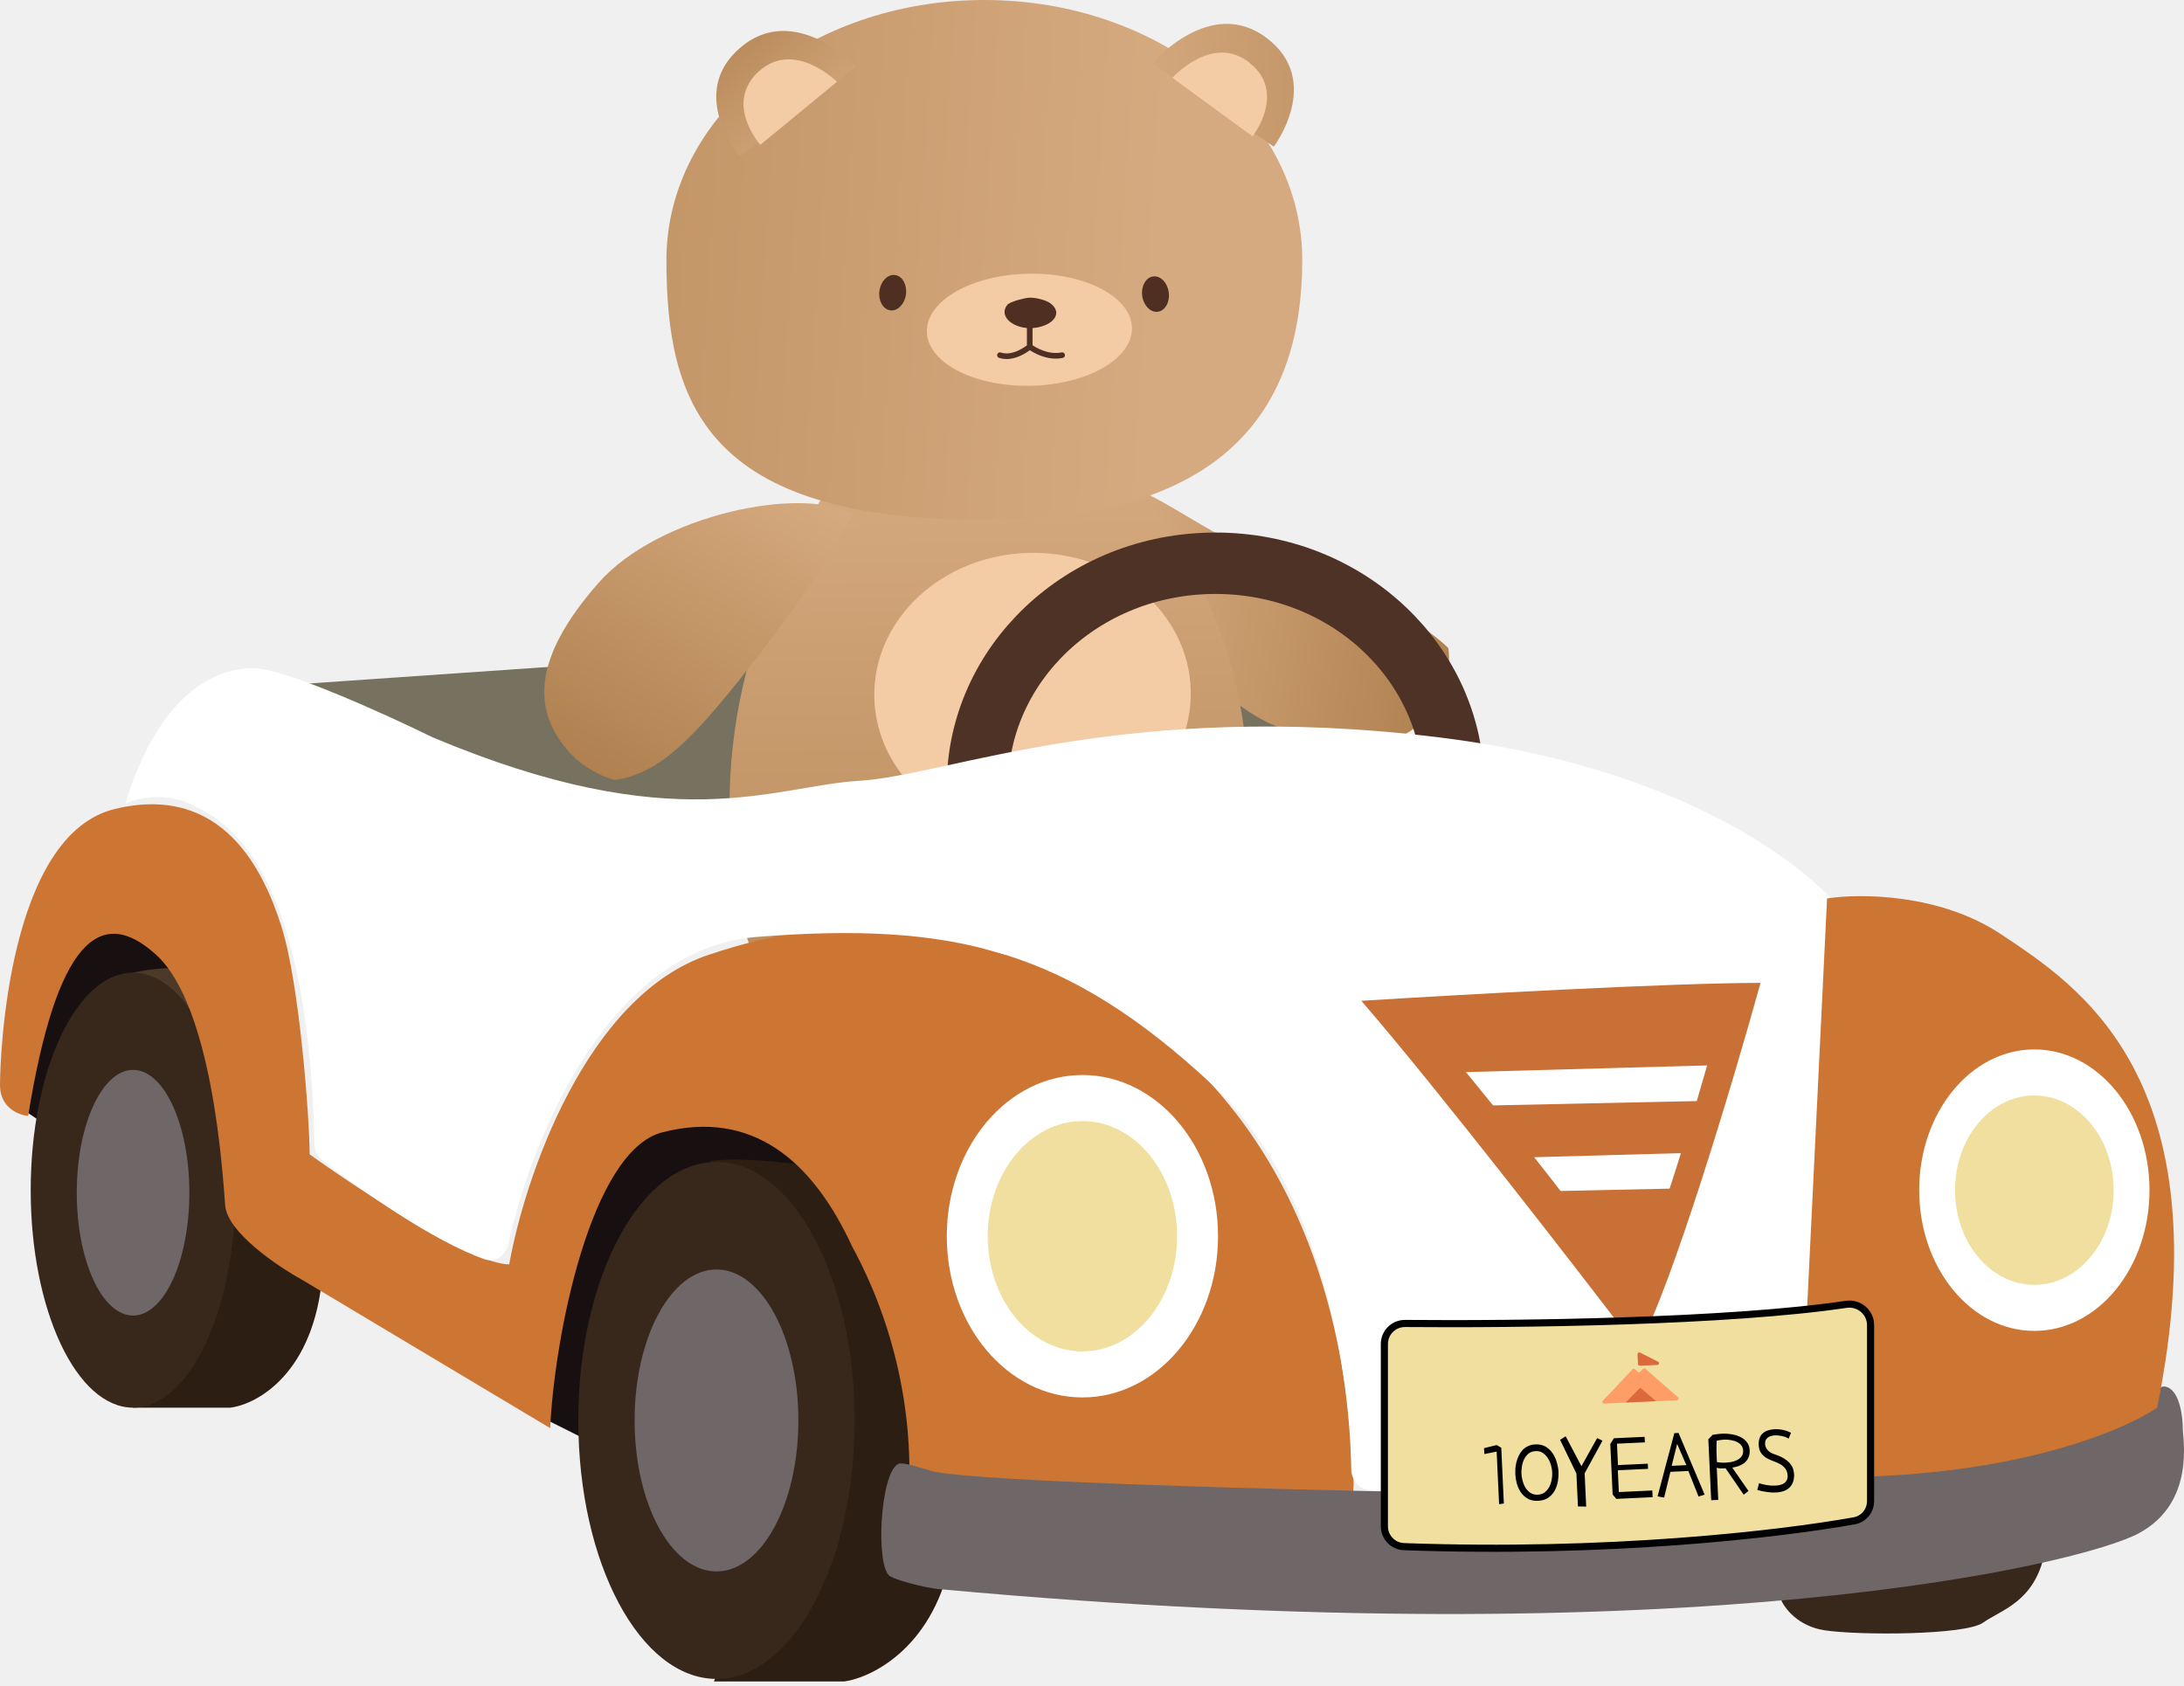
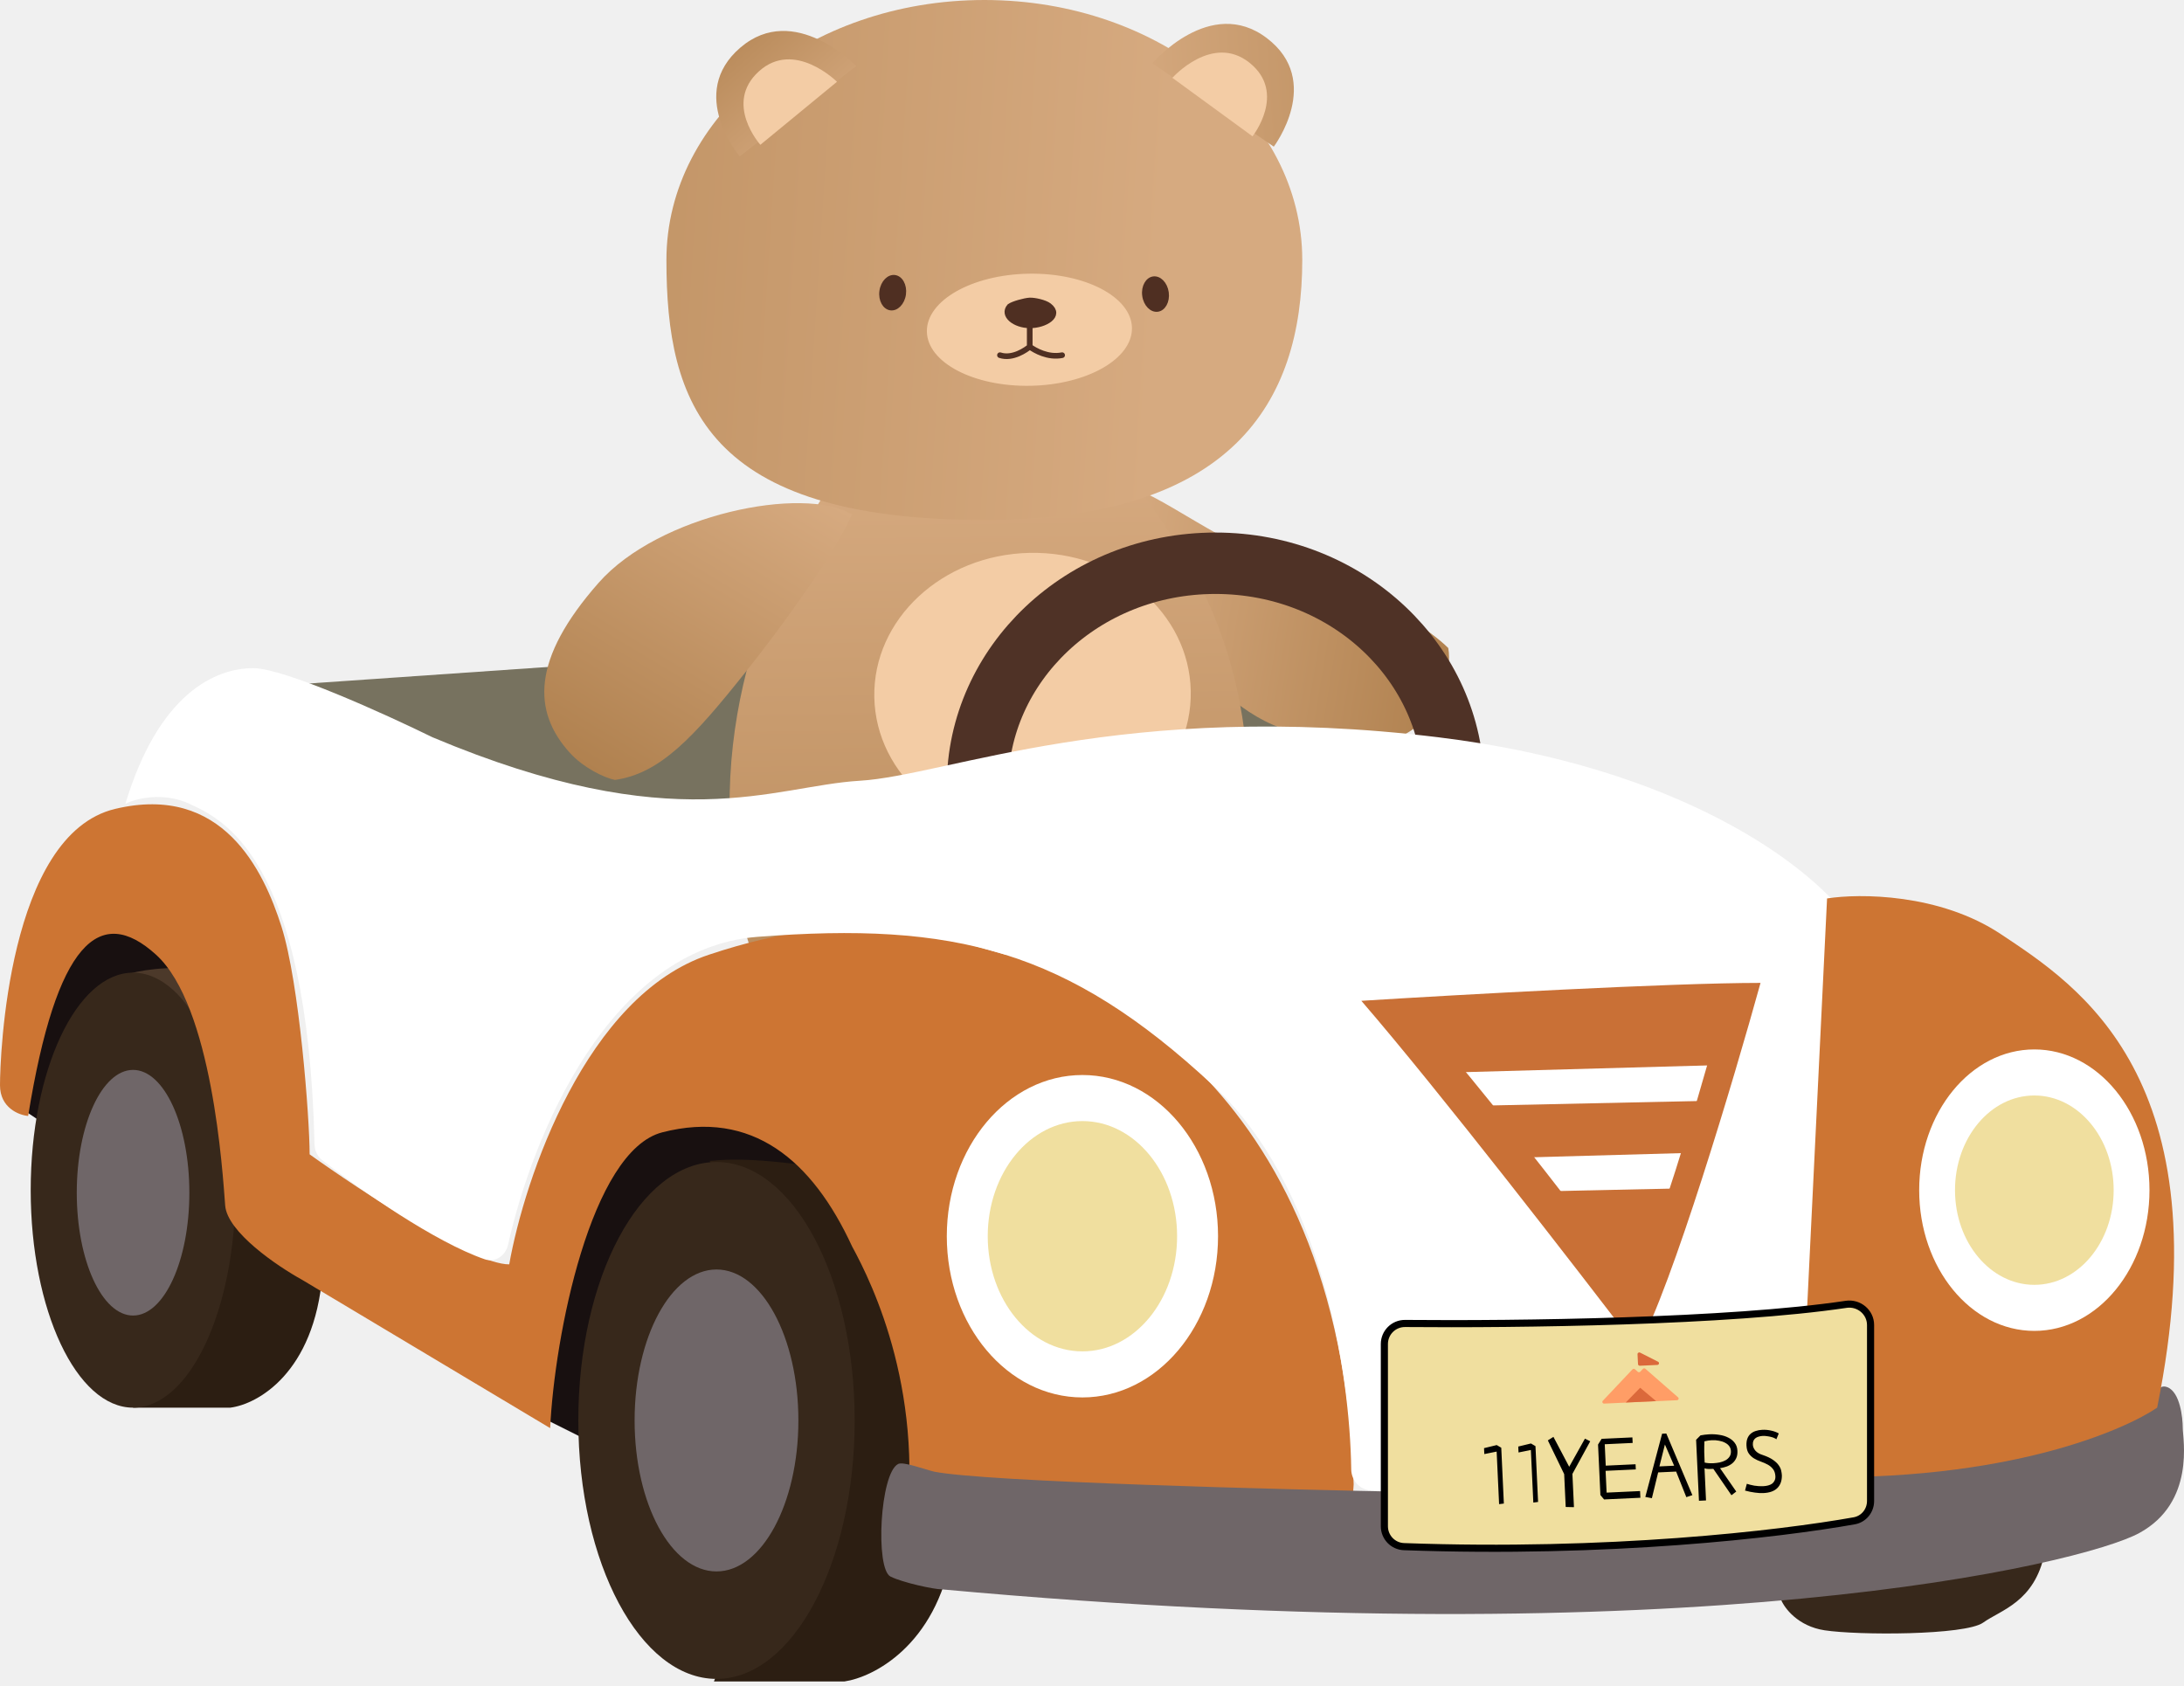
<svg xmlns="http://www.w3.org/2000/svg" width="460" height="355" viewBox="0 0 460 355" fill="none">
-   <path d="M200.885 134.574L57.13 144.506L177.32 187.084L327.691 162.292L209.704 135.264C206.814 134.602 203.843 134.37 200.885 134.574Z" fill="#77725F" />
-   <path d="M269.8 153.321C252.055 147.194 232.735 116.805 237.033 102.641C243.045 102.738 257.588 115.476 274.2 120.345C290.812 125.214 301.676 133.135 305.031 136.487C305.466 138.595 305.146 143.075 303.381 146.527C298.447 156.176 289.563 160.145 269.8 153.321Z" fill="url(#paint0_linear_7246_46071)" />
-   <path d="M153.672 170.55C153.295 132.823 172.199 105.769 178.422 97.023L235.227 95.892C244.742 111.425 262.352 127.684 263.163 168.369C263.799 200.309 245.698 218.759 235.495 221.413C231.474 222.459 216.292 222.933 214.171 221.838C209.916 219.641 211.809 197.16 213.543 190.279L201.845 190.512C203.379 196.948 205.661 218.965 198.701 222.146C195.749 223.496 184.205 222.816 180.922 222.501C177.639 222.186 154.143 217.709 153.672 170.55Z" fill="url(#paint1_linear_7246_46071)" />
-   <path d="M126.066 122.771C138.772 108.333 169.245 102.215 179.433 108.343C177.118 114.048 168.143 127.576 157.119 141.45C146.095 155.323 139.038 162.939 129.514 164.276C127.234 163.825 122.848 161.677 120.028 158.571C112.148 149.887 111.913 138.853 126.066 122.771Z" fill="url(#paint2_linear_7246_46071)" />
+   <path d="M200.885 134.574L57.13 144.506L177.319 187.084L327.691 162.292L209.704 135.264C206.814 134.602 203.842 134.37 200.885 134.574Z" fill="#77725F" />
+   <path d="M269.8 153.321C252.056 147.194 232.735 116.805 237.033 102.641C243.045 102.738 257.589 115.476 274.2 120.345C290.812 125.214 301.676 133.135 305.032 136.487C305.466 138.596 305.147 143.076 303.381 146.527C298.447 156.176 289.564 160.145 269.8 153.321Z" fill="url(#paint0_linear_7246_20259)" />
+   <path d="M153.672 170.55C153.295 132.824 172.199 105.769 178.422 97.023L235.227 95.892C244.742 111.425 262.352 127.684 263.163 168.369C263.799 200.309 245.698 218.76 235.495 221.413C231.474 222.459 216.292 222.933 214.171 221.838C209.916 219.641 211.809 197.16 213.543 190.279L201.845 190.512C203.379 196.948 205.661 218.965 198.701 222.146C195.749 223.496 184.205 222.816 180.922 222.501C177.639 222.186 154.144 217.709 153.672 170.55Z" fill="url(#paint1_linear_7246_20259)" />
+   <path d="M126.066 122.771C138.772 108.333 169.245 102.215 179.433 108.343C177.118 114.048 168.143 127.576 157.119 141.45C146.095 155.323 139.038 162.939 129.514 164.276C127.234 163.825 122.848 161.677 120.028 158.571C112.148 149.887 111.913 138.853 126.066 122.771Z" fill="url(#paint2_linear_7246_20259)" />
  <ellipse cx="217.475" cy="146.209" rx="33.332" ry="29.765" transform="rotate(-1.14118 217.475 146.209)" fill="#F3CCA5" />
-   <path d="M274.287 54.76C274.287 85.002 259.22 109.519 207.325 109.519C148.734 109.519 140.364 85.002 140.364 54.76C140.364 24.517 170.343 -4.19617e-05 207.325 -4.19617e-05C244.307 -4.19617e-05 274.287 24.517 274.287 54.76Z" fill="url(#paint3_linear_7246_46071)" />
+   <path d="M274.287 54.76C274.287 85.002 259.22 109.519 207.325 109.519C148.734 109.519 140.364 85.002 140.364 54.76C140.364 24.517 170.343 0 207.325 0C244.307 0 274.287 24.517 274.287 54.76Z" fill="url(#paint3_linear_7246_20259)" />
  <ellipse cx="216.818" cy="69.454" rx="21.602" ry="11.807" transform="rotate(-1.05377 216.818 69.4543)" fill="#F3CCA5" />
-   <path d="M216.9 68.525C213.737 68.502 211.059 66.399 212.647 64.55C213.377 64.013 215.857 63.345 216.873 63.293C217.837 63.244 220.035 63.707 220.935 64.397C223.61 66.45 220.063 68.548 216.9 68.525Z" fill="#4F2F22" stroke="#4F2F22" stroke-width="1.19" stroke-linecap="round" />
-   <path d="M216.884 68.264V73.025M216.884 73.025C217.975 73.819 220.733 75.406 223.709 74.811M216.884 73.025C216.19 73.621 213.293 75.704 210.615 74.811" stroke="#4F2F22" stroke-width="1.19" stroke-linecap="round" />
-   <path d="M188.479 58.224C189.137 58.312 189.708 58.75 190.089 59.429C190.469 60.109 190.649 61.014 190.519 61.983C190.388 62.952 189.976 63.779 189.429 64.333C188.882 64.888 188.216 65.159 187.558 65.071C186.9 64.983 186.328 64.545 185.948 63.865C185.567 63.186 185.388 62.279 185.519 61.311C185.649 60.342 186.061 59.516 186.607 58.961C187.154 58.406 187.821 58.135 188.479 58.224Z" fill="#4F2F22" stroke="#4F2F22" stroke-width="0.595" />
-   <path d="M242.912 58.519C242.254 58.607 241.683 59.045 241.303 59.724C240.922 60.404 240.743 61.309 240.873 62.278C241.003 63.247 241.416 64.074 241.962 64.629C242.509 65.183 243.175 65.455 243.833 65.366C244.492 65.278 245.063 64.84 245.444 64.16C245.824 63.481 246.003 62.575 245.873 61.606C245.742 60.637 245.331 59.811 244.784 59.256C244.237 58.702 243.571 58.43 242.912 58.519Z" fill="#4F2F22" stroke="#4F2F22" stroke-width="0.595" />
-   <path d="M266.818 8.022C278.725 17.073 268.288 30.892 268.288 30.892L242.709 13.325C242.709 13.325 254.911 -1.029 266.818 8.022Z" fill="url(#paint4_linear_7246_46071)" />
+   <path d="M216.9 68.525C213.737 68.502 211.059 66.399 212.648 64.55C213.377 64.013 215.858 63.345 216.873 63.293C217.837 63.244 220.036 63.708 220.935 64.397C223.61 66.45 220.063 68.548 216.9 68.525Z" fill="#4F2F22" stroke="#4F2F22" stroke-width="1.19" stroke-linecap="round" />
+   <path d="M216.884 68.264V73.025M216.884 73.025C217.975 73.819 220.733 75.406 223.709 74.811M216.884 73.025C216.189 73.621 213.293 75.704 210.615 74.811" stroke="#4F2F22" stroke-width="1.19" stroke-linecap="round" />
+   <path d="M188.479 58.224C189.137 58.312 189.708 58.75 190.088 59.429C190.469 60.109 190.649 61.014 190.518 61.983C190.388 62.952 189.975 63.779 189.429 64.333C188.882 64.888 188.216 65.159 187.558 65.071C186.9 64.983 186.328 64.545 185.947 63.865C185.567 63.186 185.388 62.279 185.518 61.311C185.649 60.342 186.06 59.516 186.607 58.961C187.154 58.406 187.82 58.135 188.479 58.224Z" fill="#4F2F22" stroke="#4F2F22" stroke-width="0.595" />
+   <path d="M242.912 58.519C242.254 58.607 241.683 59.045 241.303 59.724C240.922 60.404 240.742 61.309 240.873 62.278C241.003 63.247 241.415 64.074 241.962 64.629C242.509 65.183 243.175 65.455 243.833 65.366C244.491 65.278 245.063 64.84 245.444 64.16C245.824 63.481 246.003 62.575 245.872 61.606C245.742 60.637 245.33 59.811 244.784 59.256C244.237 58.702 243.57 58.43 242.912 58.519Z" fill="#4F2F22" stroke="#4F2F22" stroke-width="0.595" />
+   <path d="M266.818 8.022C278.725 17.073 268.288 30.892 268.288 30.892L242.709 13.325C242.709 13.325 254.911 -1.029 266.818 8.022Z" fill="url(#paint4_linear_7246_20259)" />
  <path d="M263.223 13.252C271.065 19.575 263.808 28.71 263.808 28.71L246.928 16.393C246.928 16.393 255.381 6.929 263.223 13.252Z" fill="#F3CCA5" />
-   <path d="M155.947 10.017C144.583 19.741 155.801 32.934 155.801 32.934L180.322 13.919C180.322 13.919 167.312 0.293 155.947 10.017Z" fill="url(#paint5_linear_7246_46071)" />
-   <path d="M159.839 15.03C152.375 21.796 160.148 30.497 160.148 30.497L176.288 17.225C176.288 17.225 167.303 8.265 159.839 15.03Z" fill="#F3CCA5" />
+   <path d="M155.947 10.017C144.583 19.741 155.801 32.934 155.801 32.934L180.322 13.919C180.322 13.919 167.312 0.293 155.947 10.017Z" fill="url(#paint5_linear_7246_20259)" />
+   <path d="M159.839 15.03C152.375 21.796 160.148 30.497 160.148 30.497L176.288 17.225C176.288 17.225 167.302 8.265 159.839 15.03Z" fill="#F3CCA5" />
  <path d="M256.008 118.636C284.054 118.636 306.132 139.982 306.132 165.526C306.132 191.069 284.054 212.415 256.008 212.415C227.962 212.415 205.885 191.069 205.885 165.526C205.885 139.982 227.962 118.636 256.008 118.636Z" stroke="#4F3226" stroke-width="12.935" />
  <path d="M12 238.5L3 232.5L16 189L47.5 197.5L12 238.5Z" fill="#181010" />
-   <path d="M48.507 296.494H28.026L48.507 251.221L67.91 268.468C66.185 289.164 54.256 295.776 48.507 296.494Z" fill="#2C1E12" />
+   <path d="M48.507 296.494H28.026L48.507 251.221L67.909 268.468C66.185 289.164 54.256 295.776 48.507 296.494Z" fill="#2C1E12" />
  <path d="M45 205C38.6 203 30.667 204.167 27.5 205L35 216.5L55 223.5L45 205Z" fill="#4C392A" />
  <ellipse cx="28.026" cy="250.682" rx="21.559" ry="45.812" fill="#37281B" />
  <ellipse cx="28.026" cy="251.221" rx="11.857" ry="25.87" fill="#6F6668" />
  <path d="M128 305.5L112 297.5L116 248.5L138 228L175.5 234.5L128 305.5Z" fill="#181010" />
  <path d="M177.858 354.163H150.371L170 304L149.5 244.5C150.833 244.5 155.6 243.5 170 245.5C184.4 247.5 198.96 281.715 203.19 297.572C203.729 299.369 203.944 307.812 200.495 327.215C197.045 346.618 183.967 353.265 177.858 354.163Z" fill="#2C1E12" />
  <ellipse cx="150.91" cy="299.189" rx="29.104" ry="54.435" fill="#37281B" />
  <ellipse cx="150.91" cy="299.189" rx="17.247" ry="31.799" fill="#6F6668" />
  <path d="M0 228.585C0 233.328 3.952 234.873 5.929 235.052C11.857 198.403 21.02 190.318 32.877 201.097C44.734 211.877 46.89 246.909 47.429 253.916C47.86 259.521 58.388 266.671 63.598 269.546L115.877 300.806C116.776 281.583 124.409 242.381 139.5 238.5C158.364 233.649 171.07 244.328 179.475 262.539C183.787 270.444 195.429 294.231 190.255 326.137C220.257 330.269 277.567 336.485 284.034 328.293L285.112 312.663C282.418 225.89 225.826 204.87 211.813 201.097C197.8 197.325 181.631 190.318 149.293 201.097C123.423 209.721 110.488 248.167 107.254 266.312C99.493 266.312 75.994 250.862 65.215 243.137C65.215 235.591 63.059 207.026 59.286 195.169C55.513 183.312 46.89 164.987 24.253 170.376C1.617 175.766 0 222.656 0 228.585Z" fill="#CD7533" />
  <path d="M384.282 343.384C378.677 342.522 375.838 338.713 375.119 336.917V330.988L430.633 327.215C428.477 337.456 421.47 339.073 417.698 341.768C413.925 344.462 391.288 344.462 384.282 343.384Z" fill="#37281B" />
  <path d="M456.503 292.183C454.347 291.32 453.808 294.338 453.808 295.955C434.406 311.046 330.385 314.28 299.125 314.28C269.482 313.741 207.501 312.124 196.722 309.968C194.566 309.429 190.254 307.813 189.177 308.352C185.32 310.28 184.326 330.449 187.56 332.066C190.147 333.36 196.722 334.761 198.339 334.761C356.795 349.313 438.717 329.371 450.574 322.904C462.432 316.436 459.737 302.962 459.737 300.806C459.737 298.65 459.198 293.261 456.503 292.183Z" fill="#6F6668" />
-   <path d="M302.898 155.285C353.98 161.515 380.828 182.245 388.836 192.913C389.402 193.667 389.64 194.6 389.581 195.541L382.777 304.933C382.705 306.086 382.205 307.178 381.201 307.75C368.567 314.956 317.346 314.965 288.796 313.911C286.442 313.825 284.632 311.861 284.6 309.506C284.321 288.988 278.352 249.862 255.469 228.585C224.748 200.019 201.034 194.091 159.533 197.325C128.308 199.758 112.117 239.25 107.013 262.174C106.502 264.466 104.318 266.006 102.099 265.239C91.583 261.602 76.197 250.834 67.887 244.389C66.87 243.6 66.281 242.355 66.25 241.068C64.808 180.437 46.812 172.496 39.883 169.298C34.278 166.711 28.565 168.221 26.409 169.298C33.416 146.123 45.273 140.733 53.357 140.733C59.825 140.733 81.204 150.435 91.085 155.285C142.287 176.844 162.767 165.526 181.092 164.448C199.417 163.37 236.605 147.201 302.898 155.285Z" fill="white" />
+   <path d="M302.898 155.285C353.98 161.515 380.828 182.245 388.836 192.913C389.402 193.667 389.64 194.6 389.581 195.541L382.777 304.933C382.705 306.086 382.205 307.178 381.202 307.75C368.567 314.956 317.346 314.965 288.796 313.911C286.442 313.825 284.632 311.861 284.6 309.506C284.322 288.988 278.353 249.862 255.469 228.585C224.748 200.019 201.034 194.091 159.534 197.325C128.309 199.758 112.117 239.25 107.013 262.174C106.502 264.466 104.318 266.006 102.099 265.239C91.583 261.602 76.198 250.834 67.887 244.389C66.87 243.6 66.281 242.355 66.25 241.068C64.808 180.437 46.812 172.496 39.883 169.298C34.278 166.711 28.565 168.221 26.409 169.298C33.416 146.123 45.273 140.733 53.358 140.733C59.825 140.733 81.204 150.435 91.085 155.285C142.287 176.844 162.767 165.526 181.092 164.448C199.417 163.37 236.606 147.201 302.898 155.285Z" fill="white" />
  <path d="M370.808 207.026C351.836 207.026 306.85 209.541 286.729 210.799C303.114 229.77 332.361 267.57 344.937 284.098C352.267 270.732 365.238 227.147 370.808 207.026Z" fill="#C97036" />
-   <mask id="mask0_7246_46071" style="mask-type:alpha" maskUnits="userSpaceOnUse" x="305" y="218" width="57" height="53">
-     <path d="M361.106 218.883C348.458 218.883 318.468 220.572 305.054 221.416C315.977 234.152 335.475 259.528 343.859 270.624C348.746 261.651 357.393 232.391 361.106 218.883Z" fill="white" />
+   <mask id="mask0_7246_20259" style="mask-type:alpha" maskUnits="userSpaceOnUse" x="305" y="218" width="57" height="53">
+     <path d="M361.106 218.883C348.459 218.883 318.468 220.572 305.054 221.416C315.977 234.152 335.476 259.528 343.859 270.624C348.746 261.651 357.393 232.391 361.106 218.883Z" fill="white" />
  </mask>
-   <g mask="url(#mask0_7246_46071)">
-     <path d="M364.34 224.273L306.132 225.89L311.521 232.896L361.645 231.818L364.34 224.273Z" fill="white" />
-     <path d="M364.34 242.598L306.132 244.215L311.521 251.221L361.645 250.143L364.34 242.598Z" fill="white" />
+   <g mask="url(#mask0_7246_20259)">
+     <path d="M364.34 224.273L306.132 225.89L311.522 232.896L361.645 231.818L364.34 224.273Z" fill="white" />
+     <path d="M364.34 242.598L306.132 244.215L311.522 251.221L361.645 250.143L364.34 242.598Z" fill="white" />
  </g>
  <path d="M421.47 196.786C408.535 188.162 391.648 188.162 384.821 189.24L378.892 311.046C423.303 312.34 448.059 300.806 454.347 296.494C468.36 226.968 437.639 207.565 421.47 196.786Z" fill="#CD7533" />
  <ellipse cx="227.982" cy="260.384" rx="28.565" ry="33.955" fill="white" />
  <ellipse cx="227.982" cy="260.384" rx="19.942" ry="24.253" fill="#F0DF9F" />
  <ellipse cx="428.477" cy="250.682" rx="24.253" ry="29.643" fill="white" />
  <ellipse cx="428.477" cy="250.682" rx="16.708" ry="19.942" fill="#F0DF9F" />
-   <path d="M388.839 274.729C364.13 278.419 319.762 278.984 295.945 278.761C293.539 278.739 291.58 280.679 291.58 283.086V321.475C291.58 323.782 293.397 325.682 295.702 325.766C338.689 327.332 374.638 323.168 390.544 320.326C392.559 319.966 393.983 318.2 393.983 316.153V279.081C393.983 276.372 391.518 274.329 388.839 274.729Z" fill="#F0DF9F" stroke="black" stroke-width="1.5" />
-   <path d="M312.63 306.27L312.571 305.021L315.245 304.372L316.199 304.933L316.747 316.69L315.744 316.817L315.228 305.745L312.63 306.27ZM319.161 310.484C319.143 310.082 319.15 309.658 319.183 309.212C319.228 308.753 319.308 308.298 319.422 307.849C319.548 307.386 319.716 306.948 319.925 306.535C320.134 306.108 320.392 305.733 320.7 305.409C321.021 305.071 321.405 304.798 321.852 304.589C322.3 304.379 322.812 304.261 323.389 304.234C324.248 304.194 324.982 304.362 325.592 304.737C326.201 305.112 326.694 305.593 327.071 306.181C327.462 306.768 327.747 307.414 327.928 308.118C328.122 308.809 328.233 309.456 328.261 310.06C328.288 310.65 328.244 311.291 328.129 311.983C328.013 312.674 327.794 313.323 327.473 313.93C327.151 314.523 326.704 315.028 326.131 315.445C325.558 315.848 324.829 316.071 323.943 316.112C323.057 316.153 322.317 315.993 321.721 315.631C321.126 315.268 320.641 314.807 320.265 314.246C319.902 313.671 319.631 313.052 319.452 312.387C319.286 311.709 319.189 311.075 319.161 310.484ZM320.45 310.424C320.47 310.854 320.546 311.328 320.677 311.846C320.809 312.364 321.007 312.853 321.27 313.311C321.547 313.756 321.9 314.129 322.331 314.432C322.762 314.721 323.279 314.852 323.883 314.824C324.5 314.795 325.01 314.616 325.412 314.288C325.826 313.946 326.143 313.541 326.364 313.074C326.597 312.592 326.755 312.087 326.838 311.559C326.921 311.03 326.952 310.551 326.932 310.122C326.91 309.652 326.826 309.152 326.681 308.62C326.535 308.089 326.317 307.602 326.027 307.158C325.75 306.7 325.397 306.326 324.966 306.037C324.549 305.747 324.045 305.616 323.455 305.644C322.837 305.672 322.328 305.851 321.926 306.179C321.538 306.506 321.227 306.911 320.994 307.393C320.774 307.86 320.623 308.372 320.541 308.927C320.459 309.469 320.428 309.968 320.45 310.424ZM334.088 317.334L332.351 317.294L332.028 310.368L328.59 303.266L329.766 302.525L333.086 308.826L336.401 302.901L337.516 303.455L333.761 310.328L334.088 317.334ZM348.012 313.94L348.078 315.35L340.428 315.706L339.658 314.774L339.162 304.144L339.913 302.939L346.395 302.637L346.45 303.805L340.571 304.079L340.782 308.588L347.063 308.295L347.113 309.382L340.752 309.679L340.966 314.269L348.012 313.94ZM352.087 308.747L355.188 308.602L353.244 304.133L352.087 308.747ZM350.503 315.438L349.119 315.18L352.654 301.861L353.54 301.819L359.027 314.799L357.756 315.221L355.608 309.834L351.823 310.01L350.503 315.438ZM361.589 309.151L361.904 315.915L360.414 315.985L359.815 303.141L360.74 302.21C361.047 302.155 361.354 302.107 361.662 302.066C361.983 302.024 362.297 301.996 362.606 301.982C363.331 301.948 364.039 301.989 364.73 302.105C365.421 302.207 366.042 302.4 366.593 302.684C367.144 302.954 367.591 303.316 367.935 303.771C368.293 304.225 368.487 304.788 368.518 305.459C368.546 306.063 368.463 306.578 368.267 307.004C368.072 307.43 367.8 307.792 367.451 308.091C367.101 308.376 366.701 308.603 366.252 308.772C365.802 308.928 365.336 309.044 364.856 309.12L368.273 314.045L367.26 314.818L363.45 309.266C363.128 309.281 362.812 309.289 362.503 309.29C362.194 309.291 361.889 309.245 361.589 309.151ZM361.613 307.939C362.143 308.063 362.751 308.108 363.435 308.076C363.878 308.056 364.326 308.001 364.779 307.913C365.232 307.811 365.635 307.664 365.989 307.473C366.356 307.268 366.647 307.005 366.861 306.686C367.074 306.367 367.171 305.979 367.149 305.522C367.131 305.133 367.014 304.789 366.798 304.49C366.583 304.19 366.289 303.949 365.917 303.764C365.558 303.566 365.135 303.424 364.647 303.339C364.171 303.24 363.658 303.204 363.108 303.229C362.853 303.241 362.599 303.267 362.345 303.305C362.091 303.344 361.831 303.397 361.565 303.463C361.532 304.177 361.52 304.931 361.53 305.724C361.553 306.517 361.581 307.255 361.613 307.939ZM377.225 301.804L376.718 303.039C376.647 302.961 376.515 302.88 376.323 302.795C376.13 302.696 375.897 302.613 375.625 302.545C375.367 302.476 375.082 302.422 374.77 302.383C374.459 302.33 374.155 302.311 373.86 302.324C373.565 302.338 373.284 302.385 373.019 302.465C372.766 302.53 372.543 302.635 372.348 302.778C372.153 302.922 372 303.111 371.89 303.344C371.793 303.578 371.752 303.855 371.767 304.177C371.787 304.607 371.968 305.029 372.31 305.443C372.665 305.844 373.191 306.149 373.887 306.358C374.789 306.666 375.497 307.003 376.012 307.369C376.54 307.734 376.934 308.106 377.194 308.484C377.467 308.861 377.646 309.236 377.73 309.609C377.815 309.982 377.865 310.329 377.88 310.651C377.891 311.767 377.576 312.649 376.934 313.298C376.292 313.946 375.313 314.301 373.998 314.363C373.461 314.388 372.867 314.355 372.218 314.264C371.582 314.186 370.882 314.044 370.12 313.837L370.497 312.408C370.92 312.549 371.444 312.68 372.068 312.798C372.705 312.903 373.333 312.941 373.95 312.912C374.312 312.895 374.653 312.846 374.972 312.764C375.291 312.682 375.568 312.561 375.803 312.402C376.037 312.23 376.215 312.013 376.337 311.752C376.473 311.49 376.532 311.171 376.515 310.795C376.471 310.152 376.293 309.642 375.979 309.267C375.679 308.891 375.308 308.585 374.867 308.35C374.426 308.115 373.952 307.909 373.446 307.731C372.94 307.552 372.466 307.332 372.023 307.071C371.594 306.808 371.228 306.469 370.927 306.052C370.625 305.636 370.457 305.072 370.424 304.361C370.397 303.784 370.462 303.29 370.617 302.879C370.773 302.468 370.999 302.135 371.297 301.879C371.607 301.609 371.968 301.411 372.379 301.284C372.803 301.143 373.263 301.061 373.759 301.038C374.404 301.008 375.032 301.066 375.644 301.212C376.255 301.345 376.782 301.543 377.225 301.804Z" fill="black" />
-   <path d="M353.434 294.313C353.676 294.525 353.531 294.913 353.205 294.928L337.875 295.637C337.548 295.652 337.366 295.279 337.586 295.046L343.835 288.428C343.972 288.283 344.205 288.273 344.355 288.405L344.958 288.939C345.107 289.072 345.341 289.062 345.478 288.917L346.036 288.325C346.172 288.18 346.404 288.169 346.554 288.3L353.434 294.313Z" fill="#FF9D66" />
-   <path d="M342.419 295.408L345.457 292.297L348.811 295.113L342.419 295.408Z" fill="#DB693B" />
-   <path d="M349.225 286.82C349.562 286.991 349.448 287.479 349.067 287.496L345.396 287.665C345.189 287.675 345.013 287.522 345.003 287.324L344.898 285.238C344.884 284.96 345.192 284.773 345.449 284.903L349.225 286.82Z" fill="#DB693B" />
+   <path d="M388.838 274.729C364.13 278.419 319.762 278.984 295.945 278.761C293.538 278.739 291.58 280.679 291.58 283.086V321.475C291.58 323.782 293.397 325.682 295.702 325.766C338.689 327.332 374.638 323.169 390.544 320.326C392.559 319.966 393.983 318.2 393.983 316.153V279.081C393.983 276.372 391.518 274.329 388.838 274.729Z" fill="#F0DF9F" stroke="black" stroke-width="1.5" />
+   <path d="M312.63 306.27L312.571 305.021L315.245 304.372L316.199 304.933L316.747 316.69L315.744 316.817L315.228 305.745L312.63 306.27ZM319.837 305.933L319.779 304.685L322.452 304.036L323.406 304.597L323.954 316.354L322.952 316.481L322.435 305.409L319.837 305.933ZM331.511 317.454L329.774 317.414L329.451 310.489L326.013 303.386L327.189 302.645L330.509 308.946L333.824 303.021L334.939 303.575L331.184 310.448L331.511 317.454ZM345.435 314.061L345.501 315.47L337.851 315.827L337.081 314.894L336.585 304.265L337.336 303.059L343.818 302.757L343.873 303.925L337.995 304.199L338.205 308.708L344.486 308.415L344.537 309.503L338.175 309.799L338.389 314.389L345.435 314.061ZM349.51 308.867L352.611 308.722L350.667 304.253L349.51 308.867ZM347.926 315.559L346.542 315.3L350.077 301.981L350.963 301.94L356.451 314.919L355.179 315.341L353.031 309.954L349.247 310.13L347.926 315.559ZM359.012 309.271L359.327 316.036L357.838 316.105L357.239 303.261L358.164 302.33C358.47 302.275 358.777 302.228 359.085 302.186C359.406 302.144 359.721 302.116 360.029 302.102C360.754 302.068 361.462 302.109 362.153 302.225C362.844 302.327 363.465 302.52 364.016 302.804C364.567 303.074 365.014 303.436 365.358 303.891C365.716 304.345 365.91 304.908 365.941 305.579C365.97 306.183 365.886 306.698 365.691 307.124C365.495 307.55 365.223 307.912 364.874 308.211C364.524 308.496 364.124 308.724 363.675 308.892C363.225 309.048 362.759 309.164 362.279 309.24L365.696 314.165L364.683 314.938L360.873 309.386C360.551 309.401 360.235 309.409 359.926 309.41C359.617 309.411 359.312 309.365 359.012 309.271ZM359.036 308.06C359.566 308.183 360.174 308.229 360.858 308.197C361.301 308.176 361.749 308.121 362.202 308.033C362.655 307.931 363.058 307.785 363.413 307.593C363.78 307.388 364.07 307.125 364.284 306.806C364.497 306.487 364.594 306.099 364.572 305.643C364.554 305.253 364.437 304.909 364.222 304.61C364.006 304.311 363.712 304.069 363.34 303.884C362.981 303.686 362.558 303.544 362.07 303.459C361.594 303.361 361.082 303.324 360.531 303.35C360.276 303.361 360.022 303.387 359.768 303.426C359.514 303.464 359.255 303.517 358.989 303.583C358.955 304.297 358.943 305.051 358.953 305.844C358.976 306.637 359.004 307.375 359.036 308.06ZM374.648 301.925L374.141 303.159C374.07 303.081 373.938 303 373.746 302.915C373.553 302.816 373.321 302.733 373.048 302.665C372.79 302.596 372.505 302.542 372.194 302.503C371.882 302.45 371.578 302.431 371.283 302.445C370.988 302.458 370.707 302.505 370.442 302.585C370.19 302.65 369.966 302.755 369.771 302.898C369.576 303.042 369.423 303.231 369.313 303.465C369.216 303.698 369.175 303.975 369.19 304.297C369.21 304.727 369.392 305.149 369.734 305.563C370.089 305.964 370.614 306.269 371.31 306.478C372.212 306.786 372.92 307.123 373.435 307.489C373.963 307.854 374.357 308.226 374.617 308.604C374.89 308.981 375.069 309.356 375.153 309.729C375.238 310.102 375.288 310.449 375.303 310.771C375.315 311.887 374.999 312.769 374.357 313.418C373.715 314.067 372.736 314.422 371.421 314.483C370.884 314.508 370.29 314.475 369.641 314.384C369.005 314.306 368.306 314.164 367.543 313.958L367.92 312.528C368.343 312.669 368.867 312.8 369.492 312.919C370.129 313.023 370.756 313.061 371.373 313.033C371.736 313.016 372.076 312.966 372.395 312.884C372.714 312.802 372.991 312.681 373.226 312.522C373.46 312.35 373.638 312.133 373.76 311.872C373.896 311.61 373.955 311.291 373.938 310.916C373.894 310.272 373.716 309.762 373.402 309.387C373.102 309.011 372.732 308.705 372.29 308.47C371.849 308.235 371.375 308.029 370.869 307.851C370.363 307.673 369.889 307.453 369.446 307.191C369.017 306.928 368.652 306.589 368.35 306.173C368.048 305.756 367.88 305.192 367.847 304.481C367.82 303.904 367.885 303.41 368.04 302.999C368.196 302.589 368.423 302.255 368.72 301.999C369.03 301.729 369.391 301.531 369.802 301.404C370.226 301.263 370.686 301.181 371.183 301.158C371.827 301.128 372.455 301.186 373.067 301.332C373.678 301.465 374.206 301.663 374.648 301.925Z" fill="black" />
+   <path d="M353.433 294.313C353.676 294.525 353.531 294.913 353.204 294.928L337.875 295.637C337.548 295.652 337.365 295.279 337.586 295.046L343.835 288.428C343.972 288.283 344.205 288.273 344.355 288.405L344.957 288.939C345.107 289.072 345.34 289.062 345.477 288.917L346.035 288.325C346.171 288.18 346.403 288.169 346.553 288.3L353.433 294.313Z" fill="#FF9D66" />
+   <path d="M342.418 295.408L345.457 292.297L348.811 295.113L342.418 295.408Z" fill="#DB693B" />
+   <path d="M349.225 286.82C349.562 286.991 349.448 287.479 349.067 287.496L345.396 287.665C345.189 287.675 345.013 287.522 345.003 287.323L344.898 285.238C344.884 284.96 345.192 284.773 345.449 284.903L349.225 286.82Z" fill="#DB693B" />
  <defs>
-     <linearGradient id="paint0_linear_7246_46071" x1="233.216" y1="125.183" x2="305.682" y2="137.094" gradientUnits="userSpaceOnUse">
+     <linearGradient id="paint0_linear_7246_20259" x1="233.216" y1="125.183" x2="305.682" y2="137.094" gradientUnits="userSpaceOnUse">
      <stop stop-color="#D6AA80" />
      <stop offset="1" stop-color="#B0814F" />
    </linearGradient>
-     <linearGradient id="paint1_linear_7246_46071" x1="206.717" y1="96.457" x2="208.497" y2="247.498" gradientUnits="userSpaceOnUse">
+     <linearGradient id="paint1_linear_7246_20259" x1="206.717" y1="96.457" x2="208.497" y2="247.498" gradientUnits="userSpaceOnUse">
      <stop stop-color="#D6AA80" />
      <stop offset="1" stop-color="#B0814F" />
    </linearGradient>
-     <linearGradient id="paint2_linear_7246_46071" x1="162.7" y1="98.278" x2="124.341" y2="162.048" gradientUnits="userSpaceOnUse">
+     <linearGradient id="paint2_linear_7246_20259" x1="162.699" y1="98.278" x2="124.341" y2="162.048" gradientUnits="userSpaceOnUse">
      <stop stop-color="#D6AA80" />
      <stop offset="1" stop-color="#B0814F" />
    </linearGradient>
-     <linearGradient id="paint3_linear_7246_46071" x1="243.383" y1="74.497" x2="25.255" y2="60.5" gradientUnits="userSpaceOnUse">
+     <linearGradient id="paint3_linear_7246_20259" x1="243.383" y1="74.497" x2="25.255" y2="60.5" gradientUnits="userSpaceOnUse">
      <stop stop-color="#D6AA80" />
      <stop offset="1" stop-color="#B0814F" />
    </linearGradient>
-     <linearGradient id="paint4_linear_7246_46071" x1="236.255" y1="18" x2="318.363" y2="12.328" gradientUnits="userSpaceOnUse">
+     <linearGradient id="paint4_linear_7246_20259" x1="236.255" y1="18" x2="318.363" y2="12.328" gradientUnits="userSpaceOnUse">
      <stop stop-color="#D6AA80" />
      <stop offset="1" stop-color="#B0814F" />
    </linearGradient>
-     <linearGradient id="paint5_linear_7246_46071" x1="171.755" y1="33" x2="145.96" y2="4.036" gradientUnits="userSpaceOnUse">
+     <linearGradient id="paint5_linear_7246_20259" x1="171.755" y1="33" x2="145.96" y2="4.036" gradientUnits="userSpaceOnUse">
      <stop stop-color="#D6AA80" />
      <stop offset="1" stop-color="#B0814F" />
    </linearGradient>
  </defs>
</svg>
